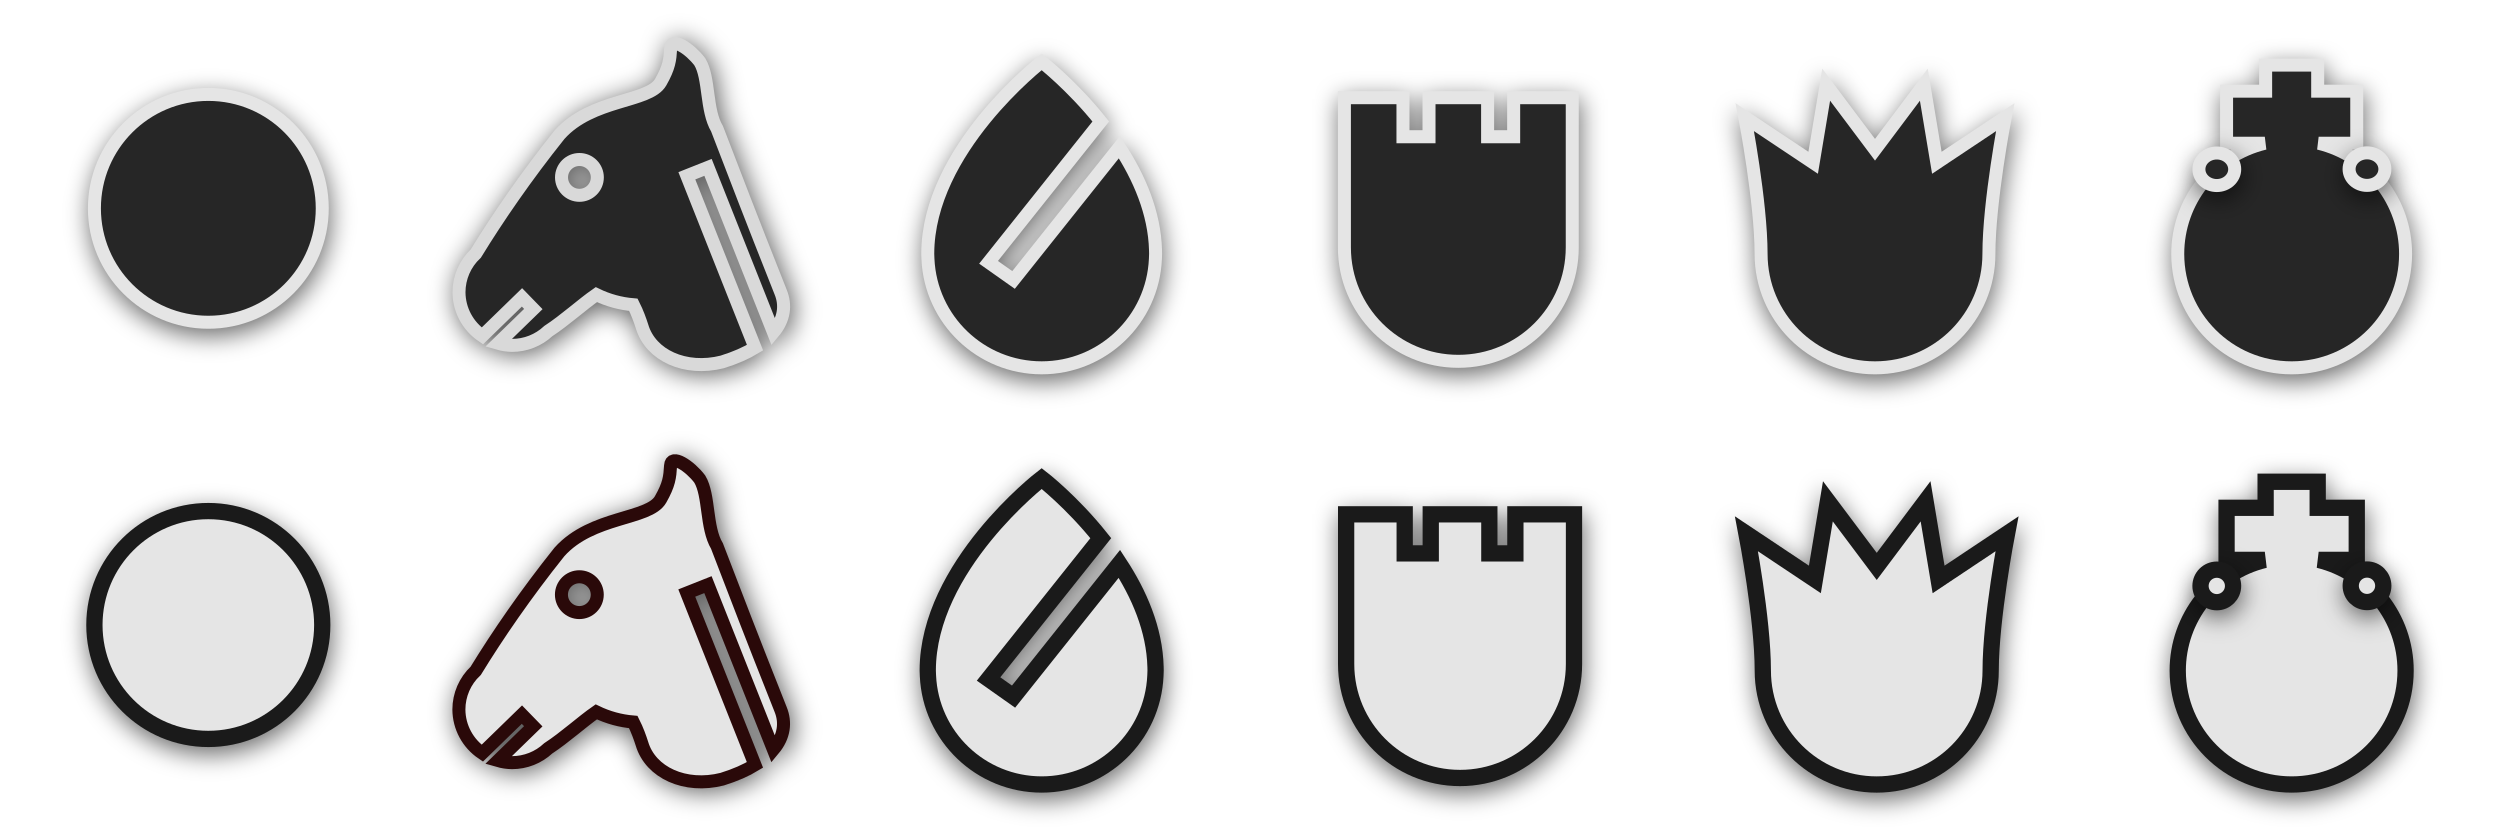
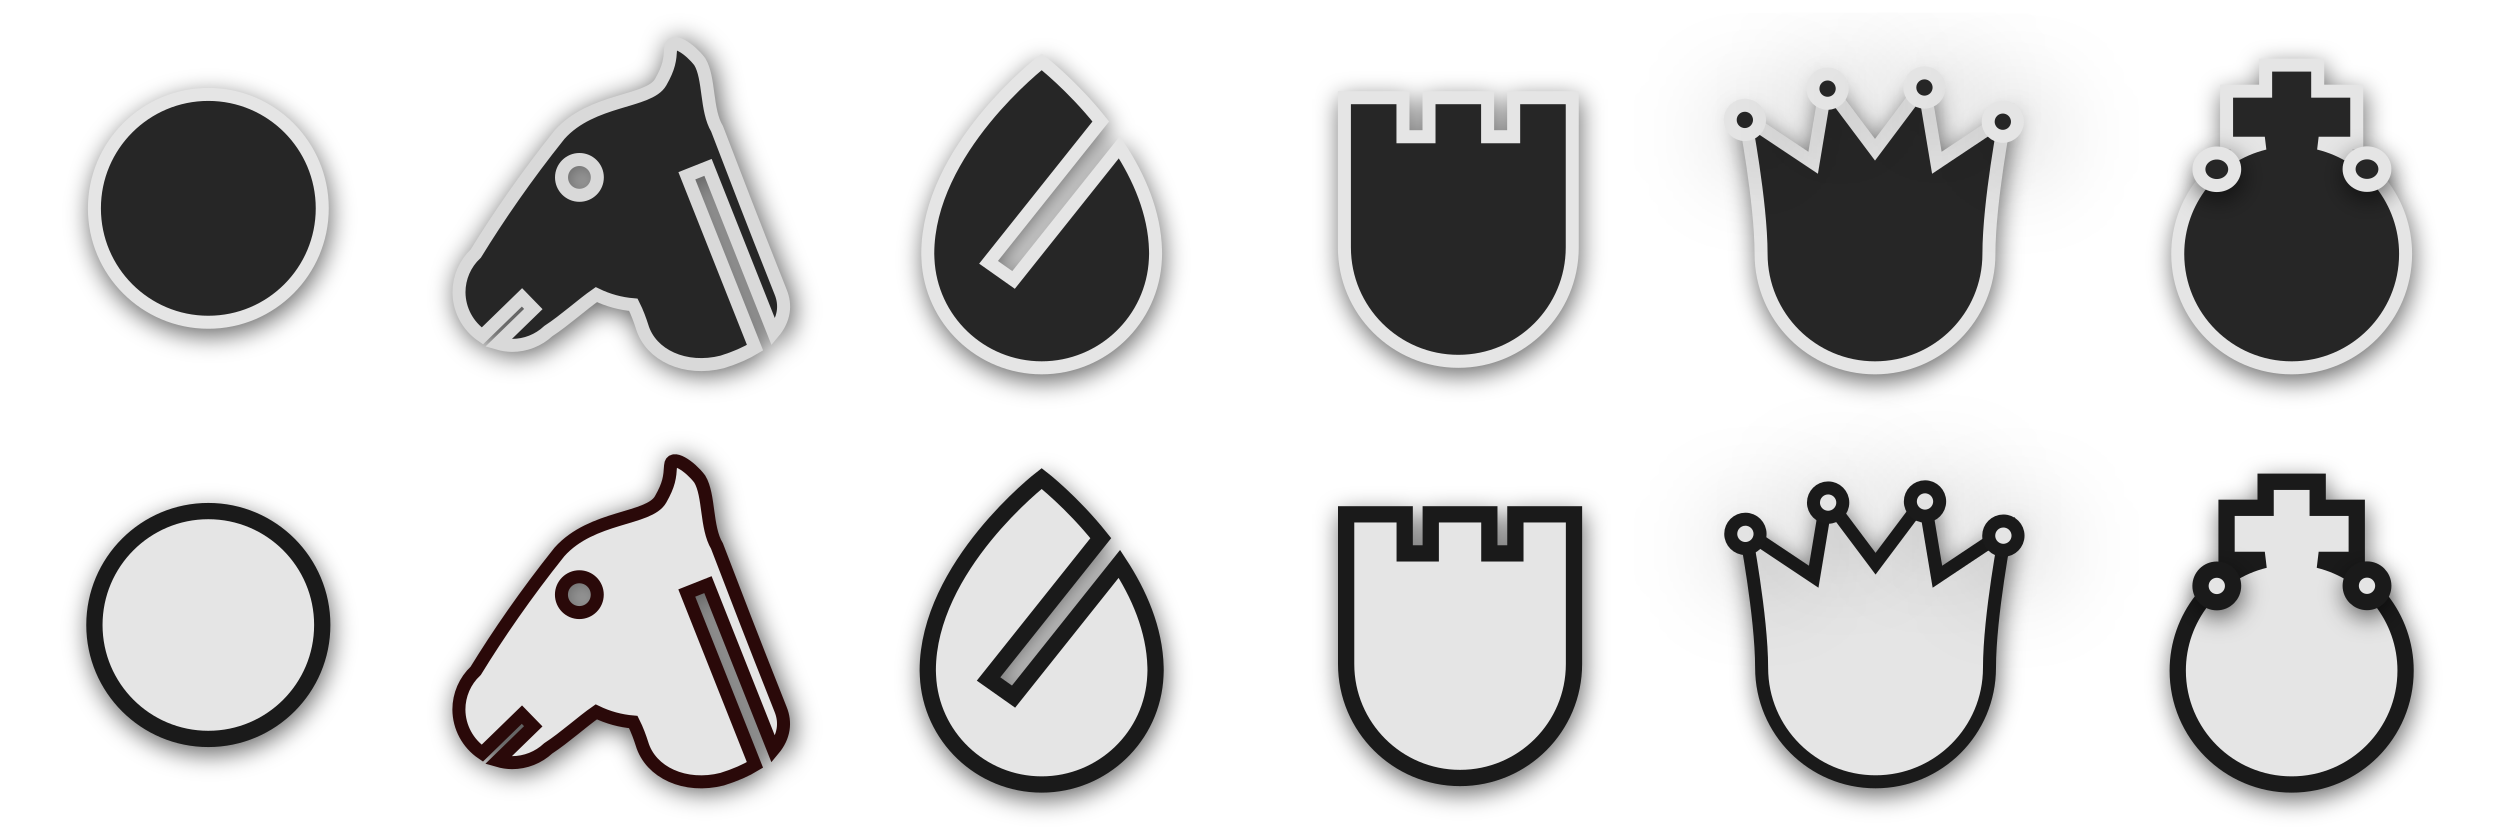
<svg xmlns="http://www.w3.org/2000/svg" width="768" height="256" viewBox="0 0 203.2 67.733" version="1.1" id="svg5">
  <defs id="defs2">
    <linearGradient id="linearGradient5292">
      <stop style="stop-color:#ffffff;stop-opacity:1;" offset="0" id="stop5290" />
    </linearGradient>
    <filter style="color-interpolation-filters:sRGB;" id="filter1542" x="-0.117" y="-0.117" width="1.244" height="1.27">
      <feFlood flood-opacity="0.588" flood-color="rgb(0,0,0)" result="flood" id="feFlood1532" />
      <feComposite in="flood" in2="SourceGraphic" operator="in" result="composite1" id="feComposite1534" />
      <feGaussianBlur in="composite1" stdDeviation="1" result="blur" id="feGaussianBlur1536" />
      <feOffset dx="0.129" dy="0.591" result="offset" id="feOffset1538" />
      <feComposite in="SourceGraphic" in2="offset" operator="over" result="composite2" id="feComposite1540" />
    </filter>
    <filter style="color-interpolation-filters:sRGB;" id="filter1554" x="-0.165" y="-0.165" width="1.338" height="1.362">
      <feFlood flood-opacity="0.588" flood-color="rgb(0,0,0)" result="flood" id="feFlood1544" />
      <feComposite in="flood" in2="SourceGraphic" operator="in" result="composite1" id="feComposite1546" />
      <feGaussianBlur in="composite1" stdDeviation="1" result="blur" id="feGaussianBlur1548" />
      <feOffset dx="0.129" dy="0.591" result="offset" id="feOffset1550" />
      <feComposite in="SourceGraphic" in2="offset" operator="over" result="composite2" id="feComposite1552" />
    </filter>
    <filter style="color-interpolation-filters:sRGB;" id="filter1566" x="-1.157" y="-1.157" width="3.363" height="3.537">
      <feFlood flood-opacity="0.588" flood-color="rgb(0,0,0)" result="flood" id="feFlood1556" />
      <feComposite in="flood" in2="SourceGraphic" operator="in" result="composite1" id="feComposite1558" />
      <feGaussianBlur in="composite1" stdDeviation="1" result="blur" id="feGaussianBlur1560" />
      <feOffset dx="0.129" dy="0.591" result="offset" id="feOffset1562" />
      <feComposite in="SourceGraphic" in2="offset" operator="over" result="composite2" id="feComposite1564" />
    </filter>
    <filter style="color-interpolation-filters:sRGB;" id="filter1578" x="-1.157" y="-1.157" width="3.363" height="3.537">
      <feFlood flood-opacity="0.588" flood-color="rgb(0,0,0)" result="flood" id="feFlood1568" />
      <feComposite in="flood" in2="SourceGraphic" operator="in" result="composite1" id="feComposite1570" />
      <feGaussianBlur in="composite1" stdDeviation="1" result="blur" id="feGaussianBlur1572" />
      <feOffset dx="0.129" dy="0.591" result="offset" id="feOffset1574" />
      <feComposite in="SourceGraphic" in2="offset" operator="over" result="composite2" id="feComposite1576" />
    </filter>
    <filter style="color-interpolation-filters:sRGB;" id="filter1590" x="-0.165" y="-0.124" width="1.338" height="1.273">
      <feFlood flood-opacity="0.588" flood-color="rgb(0,0,0)" result="flood" id="feFlood1580" />
      <feComposite in="flood" in2="SourceGraphic" operator="in" result="composite1" id="feComposite1582" />
      <feGaussianBlur in="composite1" stdDeviation="1" result="blur" id="feGaussianBlur1584" />
      <feOffset dx="0.129" dy="0.591" result="offset" id="feOffset1586" />
      <feComposite in="SourceGraphic" in2="offset" operator="over" result="composite2" id="feComposite1588" />
    </filter>
    <filter style="color-interpolation-filters:sRGB;" id="filter1602" x="-0.158" y="-0.175" width="1.322" height="1.334">
      <feFlood flood-opacity="0.588" flood-color="rgb(0,0,0)" result="flood" id="feFlood1592" />
      <feComposite in="flood" in2="SourceGraphic" operator="in" result="composite1" id="feComposite1594" />
      <feGaussianBlur in="composite1" stdDeviation="1" result="blur" id="feGaussianBlur1596" />
      <feOffset dx="0.129" dy="0.591" result="offset" id="feOffset1598" />
      <feComposite in="SourceGraphic" in2="offset" operator="over" result="composite2" id="feComposite1600" />
    </filter>
    <filter style="color-interpolation-filters:sRGB;" id="filter1614" x="-0.165" y="-0.143" width="1.338" height="1.313">
      <feFlood flood-opacity="0.588" flood-color="rgb(0,0,0)" result="flood" id="feFlood1604" />
      <feComposite in="flood" in2="SourceGraphic" operator="in" result="composite1" id="feComposite1606" />
      <feGaussianBlur in="composite1" stdDeviation="1" result="blur" id="feGaussianBlur1608" />
      <feOffset dx="0.129" dy="0.591" result="offset" id="feOffset1610" />
      <feComposite in="SourceGraphic" in2="offset" operator="over" result="composite2" id="feComposite1612" />
    </filter>
    <filter style="color-interpolation-filters:sRGB;" id="filter1626" x="-0.165" y="-0.13" width="1.338" height="1.277">
      <feFlood flood-opacity="0.588" flood-color="rgb(0,0,0)" result="flood" id="feFlood1616" />
      <feComposite in="flood" in2="SourceGraphic" operator="in" result="composite1" id="feComposite1618" />
      <feGaussianBlur in="composite1" stdDeviation="1" result="blur" id="feGaussianBlur1620" />
      <feOffset dx="0.129" dy="0.591" result="offset" id="feOffset1622" />
      <feComposite in="SourceGraphic" in2="offset" operator="over" result="composite2" id="feComposite1624" />
    </filter>
    <filter style="color-interpolation-filters:sRGB;" id="filter1638" x="-1.006" y="-1.107" width="3.057" height="3.437">
      <feFlood flood-opacity="0.588" flood-color="rgb(0,0,0)" result="flood" id="feFlood1628" />
      <feComposite in="flood" in2="SourceGraphic" operator="in" result="composite1" id="feComposite1630" />
      <feGaussianBlur in="composite1" stdDeviation="1" result="blur" id="feGaussianBlur1632" />
      <feOffset dx="0.129" dy="0.591" result="offset" id="feOffset1634" />
      <feComposite in="SourceGraphic" in2="offset" operator="over" result="composite2" id="feComposite1636" />
    </filter>
    <filter style="color-interpolation-filters:sRGB;" id="filter1650" x="-1.006" y="-1.107" width="3.057" height="3.437">
      <feFlood flood-opacity="0.588" flood-color="rgb(0,0,0)" result="flood" id="feFlood1640" />
      <feComposite in="flood" in2="SourceGraphic" operator="in" result="composite1" id="feComposite1642" />
      <feGaussianBlur in="composite1" stdDeviation="1" result="blur" id="feGaussianBlur1644" />
      <feOffset dx="0.129" dy="0.591" result="offset" id="feOffset1646" />
      <feComposite in="SourceGraphic" in2="offset" operator="over" result="composite2" id="feComposite1648" />
    </filter>
    <filter style="color-interpolation-filters:sRGB;" id="filter1662" x="-0.158" y="-0.119" width="1.323" height="1.262">
      <feFlood flood-opacity="0.588" flood-color="rgb(0,0,0)" result="flood" id="feFlood1652" />
      <feComposite in="flood" in2="SourceGraphic" operator="in" result="composite1" id="feComposite1654" />
      <feGaussianBlur in="composite1" stdDeviation="1" result="blur" id="feGaussianBlur1656" />
      <feOffset dx="0.129" dy="0.591" result="offset" id="feOffset1658" />
      <feComposite in="SourceGraphic" in2="offset" operator="over" result="composite2" id="feComposite1660" />
    </filter>
    <filter style="color-interpolation-filters:sRGB;" id="filter1674" x="-0.149" y="-0.161" width="1.305" height="1.314">
      <feFlood flood-opacity="0.588" flood-color="rgb(0,0,0)" result="flood" id="feFlood1664" />
      <feComposite in="flood" in2="SourceGraphic" operator="in" result="composite1" id="feComposite1666" />
      <feGaussianBlur in="composite1" stdDeviation="1" result="blur" id="feGaussianBlur1668" />
      <feOffset dx="0.129" dy="0.591" result="offset" id="feOffset1670" />
      <feComposite in="SourceGraphic" in2="offset" operator="over" result="composite2" id="feComposite1672" />
    </filter>
    <filter style="color-interpolation-filters:sRGB;" id="filter1686" x="-0.158" y="-0.137" width="1.323" height="1.301">
      <feFlood flood-opacity="0.588" flood-color="rgb(0,0,0)" result="flood" id="feFlood1676" />
      <feComposite in="flood" in2="SourceGraphic" operator="in" result="composite1" id="feComposite1678" />
      <feGaussianBlur in="composite1" stdDeviation="1" result="blur" id="feGaussianBlur1680" />
      <feOffset dx="0.129" dy="0.591" result="offset" id="feOffset1682" />
      <feComposite in="SourceGraphic" in2="offset" operator="over" result="composite2" id="feComposite1684" />
    </filter>
    <filter style="color-interpolation-filters:sRGB;" id="filter1698" x="-0.158" y="-0.158" width="1.323" height="1.348">
      <feFlood flood-opacity="0.588" flood-color="rgb(0,0,0)" result="flood" id="feFlood1688" />
      <feComposite in="flood" in2="SourceGraphic" operator="in" result="composite1" id="feComposite1690" />
      <feGaussianBlur in="composite1" stdDeviation="1" result="blur" id="feGaussianBlur1692" />
      <feOffset dx="0.129" dy="0.591" result="offset" id="feOffset1694" />
      <feComposite in="SourceGraphic" in2="offset" operator="over" result="composite2" id="feComposite1696" />
    </filter>
    <filter style="color-interpolation-filters:sRGB;" id="filter1710" x="-0.112" y="-0.112" width="1.233" height="1.257">
      <feFlood flood-opacity="0.588" flood-color="rgb(0,0,0)" result="flood" id="feFlood1700" />
      <feComposite in="flood" in2="SourceGraphic" operator="in" result="composite1" id="feComposite1702" />
      <feGaussianBlur in="composite1" stdDeviation="1" result="blur" id="feGaussianBlur1704" />
      <feOffset dx="0.129" dy="0.591" result="offset" id="feOffset1706" />
      <feComposite in="SourceGraphic" in2="offset" operator="over" result="composite2" id="feComposite1708" />
    </filter>
    <filter style="color-interpolation-filters:sRGB;" id="filter1722" x="-0.158" y="-0.123" width="1.323" height="1.265">
      <feFlood flood-opacity="0.588" flood-color="rgb(0,0,0)" result="flood" id="feFlood1712" />
      <feComposite in="flood" in2="SourceGraphic" operator="in" result="composite1" id="feComposite1714" />
      <feGaussianBlur in="composite1" stdDeviation="1" result="blur" id="feGaussianBlur1716" />
      <feOffset dx="0.129" dy="0.591" result="offset" id="feOffset1718" />
      <feComposite in="SourceGraphic" in2="offset" operator="over" result="composite2" id="feComposite1720" />
    </filter>
    <filter style="color-interpolation-filters:sRGB" id="filter1698-7" x="-0.13" y="-0.13" width="1.266" height="1.291">
      <feFlood flood-opacity="0.588" flood-color="rgb(0,0,0)" result="flood" id="feFlood1688-5" />
      <feComposite in="flood" in2="SourceGraphic" operator="in" result="composite1" id="feComposite1690-3" />
      <feGaussianBlur in="composite1" stdDeviation="1" result="blur" id="feGaussianBlur1692-5" />
      <feOffset dx="0.129" dy="0.591" result="offset" id="feOffset1694-6" />
      <feComposite in="SourceGraphic" in2="offset" operator="over" result="composite2" id="feComposite1696-2" />
    </filter>
    <filter style="color-interpolation-filters:sRGB;" id="filter4622" x="-0.12" y="-0.138" width="1.255" height="1.287">
      <feFlood flood-opacity="0.651" flood-color="rgb(0,0,0)" result="flood" id="feFlood4612" />
      <feComposite in="flood" in2="SourceGraphic" operator="in" result="composite1" id="feComposite4614" />
      <feGaussianBlur in="composite1" stdDeviation="4" result="blur" id="feGaussianBlur4616" />
      <feOffset dx="1" dy="1" result="offset" id="feOffset4618" />
      <feComposite in="SourceGraphic" in2="offset" operator="over" result="composite2" id="feComposite4620" />
    </filter>
    <filter style="color-interpolation-filters:sRGB" id="filter4622-0" x="-0.12" y="-0.138" width="1.255" height="1.287">
      <feFlood flood-opacity="0.651" flood-color="rgb(0,0,0)" result="flood" id="feFlood4612-9" />
      <feComposite in="flood" in2="SourceGraphic" operator="in" result="composite1" id="feComposite4614-3" />
      <feGaussianBlur in="composite1" stdDeviation="4" result="blur" id="feGaussianBlur4616-6" />
      <feOffset dx="1" dy="1" result="offset" id="feOffset4618-0" />
      <feComposite in="SourceGraphic" in2="offset" operator="over" result="composite2" id="feComposite4620-6" />
    </filter>
    <filter style="color-interpolation-filters:sRGB" id="filter4622-3" x="-0.116" y="-0.121" width="1.242" height="1.253">
      <feFlood flood-opacity="0.651" flood-color="rgb(0,0,0)" result="flood" id="feFlood4612-6" />
      <feComposite in="flood" in2="SourceGraphic" operator="in" result="composite1" id="feComposite4614-7" />
      <feGaussianBlur in="composite1" stdDeviation="4" result="blur" id="feGaussianBlur4616-5" />
      <feOffset dx="1" dy="1" result="offset" id="feOffset4618-3" />
      <feComposite in="SourceGraphic" in2="offset" operator="over" result="composite2" id="feComposite4620-5" />
    </filter>
    <filter style="color-interpolation-filters:sRGB" id="filter4622-3-9" x="-0.096" y="-0.111" width="1.203" height="1.234">
      <feFlood flood-opacity="0.651" flood-color="rgb(0,0,0)" result="flood" id="feFlood4612-6-3" />
      <feComposite in="flood" in2="SourceGraphic" operator="in" result="composite1" id="feComposite4614-7-6" />
      <feGaussianBlur in="composite1" stdDeviation="4" result="blur" id="feGaussianBlur4616-5-0" />
      <feOffset dx="1" dy="1" result="offset" id="feOffset4618-3-6" />
      <feComposite in="SourceGraphic" in2="offset" operator="over" result="composite2" id="feComposite4620-5-2" />
    </filter>
    <filter style="color-interpolation-filters:sRGB" id="filter4622-3-1" x="-0.116" y="-0.118" width="1.242" height="1.245">
      <feFlood flood-opacity="0.651" flood-color="rgb(0,0,0)" result="flood" id="feFlood4612-6-8" />
      <feComposite in="flood" in2="SourceGraphic" operator="in" result="composite1" id="feComposite4614-7-7" />
      <feGaussianBlur in="composite1" stdDeviation="4" result="blur" id="feGaussianBlur4616-5-9" />
      <feOffset dx="1" dy="1" result="offset" id="feOffset4618-3-2" />
      <feComposite in="SourceGraphic" in2="offset" operator="over" result="composite2" id="feComposite4620-5-0" />
    </filter>
    <filter style="color-interpolation-filters:sRGB" id="filter4622-3-1-3" x="-0.116" y="-0.118" width="1.242" height="1.245">
      <feFlood flood-opacity="0.651" flood-color="rgb(0,0,0)" result="flood" id="feFlood4612-6-8-6" />
      <feComposite in="flood" in2="SourceGraphic" operator="in" result="composite1" id="feComposite4614-7-7-7" />
      <feGaussianBlur in="composite1" stdDeviation="4" result="blur" id="feGaussianBlur4616-5-9-5" />
      <feOffset dx="1" dy="1" result="offset" id="feOffset4618-3-2-3" />
      <feComposite in="SourceGraphic" in2="offset" operator="over" result="composite2" id="feComposite4620-5-0-5" />
    </filter>
+     <filter style="color-interpolation-filters:sRGB;" id="filter1387" x="-4.254" y="-4.254" width="9.927" height="9.927">
+       <feFlood flood-opacity="0.616" flood-color="rgb(0,0,0)" result="flood" id="feFlood1377" />
+       <feComposite in="flood" in2="SourceGraphic" operator="in" result="composite1" id="feComposite1379" />
+       <feGaussianBlur in="composite1" stdDeviation="4" result="blur" id="feGaussianBlur1381" />
+       <feOffset dx="1" dy="1" result="offset" id="feOffset1383" />
+       <feComposite in="SourceGraphic" in2="offset" operator="over" result="composite2" id="feComposite1385" />
+     </filter>
+     <filter style="color-interpolation-filters:sRGB;" id="filter1399" x="-4.254" y="-4.254" width="9.927" height="9.927">
+       <feFlood flood-opacity="0.616" flood-color="rgb(0,0,0)" result="flood" id="feFlood1389" />
+       <feComposite in="flood" in2="SourceGraphic" operator="in" result="composite1" id="feComposite1391" />
+       <feGaussianBlur in="composite1" stdDeviation="4" result="blur" id="feGaussianBlur1393" />
+       <feOffset dx="1" dy="1" result="offset" id="feOffset1395" />
+       <feComposite in="SourceGraphic" in2="offset" operator="over" result="composite2" id="feComposite1397" />
+     </filter>
+     <filter style="color-interpolation-filters:sRGB;" id="filter1411" x="-4.254" y="-4.254" width="9.927" height="9.927">
+       <feFlood flood-opacity="0.616" flood-color="rgb(0,0,0)" result="flood" id="feFlood1401" />
+       <feComposite in="flood" in2="SourceGraphic" operator="in" result="composite1" id="feComposite1403" />
+       <feGaussianBlur in="composite1" stdDeviation="4" result="blur" id="feGaussianBlur1405" />
+       <feOffset dx="1" dy="1" result="offset" id="feOffset1407" />
+       <feComposite in="SourceGraphic" in2="offset" operator="over" result="composite2" id="feComposite1409" />
+     </filter>
+     <filter style="color-interpolation-filters:sRGB;" id="filter1423" x="-4.254" y="-4.254" width="9.927" height="9.927">
+       <feFlood flood-opacity="0.616" flood-color="rgb(0,0,0)" result="flood" id="feFlood1413" />
+       <feComposite in="flood" in2="SourceGraphic" operator="in" result="composite1" id="feComposite1415" />
+       <feGaussianBlur in="composite1" stdDeviation="4" result="blur" id="feGaussianBlur1417" />
+       <feOffset dx="1" dy="1" result="offset" id="feOffset1419" />
+       <feComposite in="SourceGraphic" in2="offset" operator="over" result="composite2" id="feComposite1421" />
+     </filter>
+     <filter style="color-interpolation-filters:sRGB" id="filter1674-5" x="-0.149" y="-0.161" width="1.305" height="1.314">
+       <feFlood flood-opacity="0.588" flood-color="rgb(0,0,0)" result="flood" id="feFlood1664-3" />
+       <feComposite in="flood" in2="SourceGraphic" operator="in" result="composite1" id="feComposite1666-5" />
+       <feGaussianBlur in="composite1" stdDeviation="1" result="blur" id="feGaussianBlur1668-6" />
+       <feOffset dx="0.129" dy="0.591" result="offset" id="feOffset1670-2" />
+       <feComposite in="SourceGraphic" in2="offset" operator="over" result="composite2" id="feComposite1672-9" />
+     </filter>
+     <filter style="color-interpolation-filters:sRGB" id="filter1411-1" x="-4.254" y="-4.254" width="9.927" height="9.927">
+       <feFlood flood-opacity="0.616" flood-color="rgb(0,0,0)" result="flood" id="feFlood1401-2" />
+       <feComposite in="flood" in2="SourceGraphic" operator="in" result="composite1" id="feComposite1403-7" />
+       <feGaussianBlur in="composite1" stdDeviation="4" result="blur" id="feGaussianBlur1405-0" />
+       <feOffset dx="1" dy="1" result="offset" id="feOffset1407-9" />
+       <feComposite in="SourceGraphic" in2="offset" operator="over" result="composite2" id="feComposite1409-3" />
+     </filter>
+     <filter style="color-interpolation-filters:sRGB" id="filter1399-6" x="-4.254" y="-4.254" width="9.927" height="9.927">
+       <feFlood flood-opacity="0.616" flood-color="rgb(0,0,0)" result="flood" id="feFlood1389-0" />
+       <feComposite in="flood" in2="SourceGraphic" operator="in" result="composite1" id="feComposite1391-6" />
+       <feGaussianBlur in="composite1" stdDeviation="4" result="blur" id="feGaussianBlur1393-2" />
+       <feOffset dx="1" dy="1" result="offset" id="feOffset1395-6" />
+       <feComposite in="SourceGraphic" in2="offset" operator="over" result="composite2" id="feComposite1397-1" />
+     </filter>
+     <filter style="color-interpolation-filters:sRGB" id="filter1387-8" x="-4.254" y="-4.254" width="9.927" height="9.927">
+       <feFlood flood-opacity="0.616" flood-color="rgb(0,0,0)" result="flood" id="feFlood1377-7" />
+       <feComposite in="flood" in2="SourceGraphic" operator="in" result="composite1" id="feComposite1379-9" />
+       <feGaussianBlur in="composite1" stdDeviation="4" result="blur" id="feGaussianBlur1381-2" />
+       <feOffset dx="1" dy="1" result="offset" id="feOffset1383-0" />
+       <feComposite in="SourceGraphic" in2="offset" operator="over" result="composite2" id="feComposite1385-2" />
+     </filter>
+     <filter style="color-interpolation-filters:sRGB" id="filter1423-3" x="-4.254" y="-4.254" width="9.927" height="9.927">
+       <feFlood flood-opacity="0.616" flood-color="rgb(0,0,0)" result="flood" id="feFlood1413-7" />
+       <feComposite in="flood" in2="SourceGraphic" operator="in" result="composite1" id="feComposite1415-5" />
+       <feGaussianBlur in="composite1" stdDeviation="4" result="blur" id="feGaussianBlur1417-9" />
+       <feOffset dx="1" dy="1" result="offset" id="feOffset1419-2" />
+       <feComposite in="SourceGraphic" in2="offset" operator="over" result="composite2" id="feComposite1421-2" />
+     </filter>
  </defs>
  <g id="layer1">
    <path id="path321" style="fill:#262626;fill-opacity:1;fill-rule:evenodd;stroke:#e5e5e5;stroke-width:1.058;stroke-miterlimit:4;stroke-dasharray:none;stroke-opacity:1;filter:url(#filter1722)" d="m 84.667,5.027 c 0,0 -9.26,7.144 -9.26,15.61 0,0.14 0.005,0.278 0.015,0.414 a 9.26,9.26 0 0 0 9.245,8.846 9.26,9.26 0 0 0 9.245,-8.846 c 0.01,-0.136 0.015,-0.274 0.015,-0.414 a 9.26,9.26 0 0 0 -0.005,-0.281 c -0.074,-3.077 -1.353,-5.97 -2.938,-8.395 L 82.381,22.754 80.349,21.32 89.472,9.875 C 87.1,6.905 84.667,5.027 84.667,5.027 Z" />
    <circle style="fill:#262626;fill-opacity:1;fill-rule:evenodd;stroke:#e5e5e5;stroke-width:1.058;stroke-miterlimit:4;stroke-dasharray:none;stroke-opacity:1;filter:url(#filter1698)" id="path321-75" cx="16.933" cy="16.933" r="9.26" />
    <path id="path321-35" style="fill:#262626;fill-opacity:1;fill-rule:evenodd;stroke:#e5e5e5;stroke-width:1.058;stroke-miterlimit:4;stroke-dasharray:none;stroke-opacity:1;filter:url(#filter1686)" d="m 109.273,7.938 v 3.175 3.969 5.027 a 9.26,9.26 0 0 0 9.26,9.26 9.26,9.26 0 0 0 9.26,-9.26 V 15.081 11.113 7.938 h -4.763 v 3.175 h -2.117 V 7.938 h -4.763 v 3.175 h -2.117 V 7.938 Z" />
    <path id="path321-9" style="fill:#262626;fill-opacity:1;fill-rule:evenodd;stroke:#e5e5e5;stroke-width:1.058;stroke-miterlimit:4;stroke-dasharray:none;stroke-opacity:1;filter:url(#filter1674)" d="m 148.431,6.879 -1.058,6.35 -5.556,-3.704 c 0,0 1.323,6.879 1.323,11.113 0,5.114 4.146,9.26 9.26,9.26 5.114,0 9.26,-4.146 9.26,-9.26 0,-4.233 1.323,-11.113 1.323,-11.113 L 157.427,13.229 156.369,6.879 152.4,12.171 Z" />
    <path id="path321-1" style="fill:#262626;fill-opacity:1;fill-rule:evenodd;stroke:#e5e5e5;stroke-width:1.058;stroke-miterlimit:4;stroke-dasharray:none;stroke-opacity:1;filter:url(#filter1662)" d="m 184.15,5.292 v 2.117 h -3.175 v 4.233 h 3.109 a 9.26,9.26 0 0 0 -7.078,8.996 9.26,9.26 0 0 0 9.26,9.26 9.26,9.26 0 0 0 9.26,-9.26 9.26,9.26 0 0 0 -7.065,-8.996 h 3.096 V 7.408 h -3.175 V 5.292 Z" />
    <ellipse style="fill:#262626;stroke:#e5e5e5;stroke-width:1.058;stroke-miterlimit:4;stroke-dasharray:none;stroke-opacity:1;filter:url(#filter1650);fill-opacity:1" id="path1330" cx="180.181" cy="13.758" rx="1.455" ry="1.323" />
    <ellipse style="fill:#262626;stroke:#e5e5e5;stroke-width:1.058;stroke-miterlimit:4;stroke-dasharray:none;stroke-opacity:1;filter:url(#filter1638);fill-opacity:1" id="path1330-6" cx="192.389" cy="13.746" rx="1.455" ry="1.323" />
    <path id="path321-2" style="fill:#e5e5e5;fill-opacity:1;fill-rule:evenodd;stroke:#1a1a1a;stroke-width:1.323;stroke-miterlimit:4;stroke-dasharray:none;stroke-opacity:1;filter:url(#filter1626)" d="m 84.667,38.894 c 0,0 -9.26,7.144 -9.26,15.61 0,0.14 0.005,0.278 0.015,0.414 a 9.26,9.26 0 0 0 9.245,8.846 9.26,9.26 0 0 0 9.245,-8.846 c 0.01,-0.136 0.015,-0.274 0.015,-0.414 a 9.26,9.26 0 0 0 -0.005,-0.281 c -0.074,-3.077 -1.353,-5.97 -2.938,-8.395 L 82.381,56.621 80.349,55.187 89.472,43.742 C 87.1,40.772 84.667,38.894 84.667,38.894 Z" />
    <path id="path321-35-0" style="fill:#e5e5e5;fill-opacity:1;fill-rule:evenodd;stroke:#1a1a1a;stroke-width:1.323;stroke-miterlimit:4;stroke-dasharray:none;stroke-opacity:1;filter:url(#filter1614)" d="m 109.414,41.804 v 3.175 3.969 5.027 a 9.26,9.26 0 0 0 9.26,9.26 9.26,9.26 0 0 0 9.26,-9.26 v -5.027 -3.969 -3.175 h -4.763 v 3.175 h -2.117 v -3.175 h -4.763 v 3.175 h -2.117 v -3.175 z" />
-     <path id="path321-9-6" style="fill:#e5e5e5;fill-opacity:1;fill-rule:evenodd;stroke:#1a1a1a;stroke-width:1.323;stroke-miterlimit:4;stroke-dasharray:none;stroke-opacity:1;filter:url(#filter1602)" d="m 148.572,40.746 -1.058,6.35 -5.556,-3.704 c 0,0 1.323,6.879 1.323,11.113 0,5.114 4.146,9.26 9.26,9.26 5.114,0 9.26,-4.146 9.26,-9.26 0,-4.233 1.323,-11.113 1.323,-11.113 l -5.556,3.704 -1.058,-6.35 -3.969,5.292 z" />
    <path id="path321-1-6" style="fill:#e5e5e5;fill-opacity:1;fill-rule:evenodd;stroke:#1a1a1a;stroke-width:1.323;stroke-miterlimit:4;stroke-dasharray:none;stroke-opacity:1;filter:url(#filter1590)" d="M 184.15,39.158 V 41.275 h -3.175 v 4.233 h 3.109 a 9.26,9.26 0 0 0 -7.078,8.996 9.26,9.26 0 0 0 9.26,9.26 9.26,9.26 0 0 0 9.26,-9.26 9.26,9.26 0 0 0 -7.065,-8.996 h 3.096 V 41.275 h -3.175 v -2.117 z" />
    <circle style="fill:#e5e5e5;fill-opacity:1;stroke:#1a1a1a;stroke-width:1.323;stroke-miterlimit:4;stroke-dasharray:none;stroke-opacity:1;filter:url(#filter1578)" id="path1330-1" cx="180.181" cy="47.625" r="1.323" />
    <circle style="fill:#e5e5e5;fill-opacity:1;stroke:#1a1a1a;stroke-width:1.323;stroke-miterlimit:4;stroke-dasharray:none;stroke-opacity:1;filter:url(#filter1566)" id="path1330-6-8" cx="192.39" cy="47.612" r="1.323" />
    <circle style="fill:#e5e5e5;fill-opacity:1;fill-rule:evenodd;stroke:#1a1a1a;stroke-width:1.323;stroke-miterlimit:4;stroke-dasharray:none;stroke-opacity:1;opacity:1;filter:url(#filter1554)" id="path321-75-7" cx="16.933" cy="50.8" r="9.26" />
    <path id="path1371-6-2" style="fill:#262626;fill-opacity:1;stroke:#d9d9d9;stroke-width:4;stroke-miterlimit:4;stroke-dasharray:none;stroke-opacity:1;filter:url(#filter4622-3-1)" d="m 237.025,-168.18 c -0.212,3.645 -0.454,5.804 -3.065,10.411 -3.584,6.325 -21.092,4.952 -31.092,16.157 -10.233,12.792 -19.005,25.577 -25.709,36.508 -3.293,3.083 -5.161,7.392 -5.162,11.902 0.037,5.377 2.722,10.39 7.178,13.4 l 12.18,-11.848 3.486,3.584 -10.826,10.531 c 1.395,0.404 2.839,0.619 4.291,0.641 4.137,-0.001 8.118,-1.574 11.139,-4.4 5.054,-3.291 10.447,-8.219 14.754,-11.203 3.565,1.736 7.421,2.794 11.373,3.121 1.219,2.401 2.103,4.922 2.66,6.67 2.637,8.889 13.269,13.757 24.637,10.889 4.071,-1.268 7.406,-2.754 10.078,-4.383 L 242,-129 l 6.506,-2.582 20.104,50.676 c 3.353,-4 3.842,-8.373 2.213,-12.354 C 261,-118 258,-126 251.283,-143.43 247.839,-149.156 249,-159 246,-164 c -3,-4 -8.763,-7.823 -8.975,-4.18 z M 209,-134 c 3.038,0 5.5,2.462 5.5,5.5 0,3.038 -2.462,5.5 -5.5,5.5 -3.038,0 -5.5,-2.462 -5.5,-5.5 0,-3.038 2.462,-5.5 5.5,-5.5 z" transform="matrix(0.2645833,0,0,0.2645833,-8.202084,48.41875)" />
    <path id="path1371-6-2-6" style="fill:#e5e5e5;fill-opacity:1;stroke:#2a0909;stroke-width:4;stroke-miterlimit:4;stroke-dasharray:none;stroke-opacity:1;filter:url(#filter4622-3-1-3)" d="m 237.025,-168.18 c -0.212,3.645 -0.454,5.804 -3.065,10.411 -3.584,6.325 -21.092,4.952 -31.092,16.157 -10.233,12.792 -19.005,25.577 -25.709,36.508 -3.293,3.083 -5.161,7.392 -5.162,11.902 0.037,5.377 2.722,10.39 7.178,13.4 l 12.18,-11.848 3.486,3.584 -10.826,10.531 c 1.395,0.404 2.839,0.619 4.291,0.641 4.137,-0.001 8.118,-1.574 11.139,-4.4 5.054,-3.291 10.447,-8.219 14.754,-11.203 3.565,1.736 7.421,2.794 11.373,3.121 1.219,2.401 2.103,4.922 2.66,6.67 2.637,8.889 13.269,13.757 24.637,10.889 4.071,-1.268 7.406,-2.754 10.078,-4.383 L 242,-129 l 6.506,-2.582 20.104,50.676 c 3.353,-4 3.842,-8.373 2.213,-12.354 C 261,-118 258,-126 251.283,-143.43 247.839,-149.156 249,-159 246,-164 c -3,-4 -8.763,-7.823 -8.975,-4.18 z M 209,-134 c 3.038,0 5.5,2.462 5.5,5.5 0,3.038 -2.462,5.5 -5.5,5.5 -3.038,0 -5.5,-2.462 -5.5,-5.5 0,-3.038 2.462,-5.5 5.5,-5.5 z" transform="matrix(0.2645833,0,0,0.2645833,-8.208598,82.33317)" />
+     <circle style="fill:#262626;fill-opacity:1;stroke:#e5e5e5;stroke-width:1.058;stroke-opacity:1;filter:url(#filter1411)" id="path1064" cx="141.821" cy="9.746" r="1.191" />
+     <circle style="fill:#262626;fill-opacity:1;stroke:#e5e5e5;stroke-width:1.058;stroke-opacity:1;filter:url(#filter1399)" id="path1064-3" cx="148.545" cy="7.204" r="1.191" />
+     <circle style="fill:#262626;fill-opacity:1;stroke:#e5e5e5;stroke-width:1.058;stroke-opacity:1;filter:url(#filter1387)" id="path1064-3-6" cx="156.419" cy="7.112" r="1.191" />
+     <circle style="fill:#262626;fill-opacity:1;stroke:#e5e5e5;stroke-width:1.058;stroke-opacity:1;filter:url(#filter1423)" id="path1064-3-6-7" cx="162.789" cy="9.891" r="1.191" />
+     <path id="path321-9-8" style="fill:#e5e5e5;fill-opacity:1;fill-rule:evenodd;stroke:#1a1a1a;stroke-width:1.058;stroke-miterlimit:4;stroke-dasharray:none;stroke-opacity:1;filter:url(#filter1674-5)" d="m 148.476,40.526 -1.058,6.35 -5.556,-3.704 c 0,0 1.323,6.879 1.323,11.113 0,5.114 4.146,9.26 9.26,9.26 5.114,0 9.26,-4.146 9.26,-9.26 0,-4.233 1.323,-11.113 1.323,-11.113 l -5.556,3.704 -1.058,-6.35 -3.969,5.292 z" />
+     <circle style="fill:#e5e5e5;fill-opacity:1;stroke:#1a1a1a;stroke-width:1.058;stroke-opacity:1;filter:url(#filter1411-1)" id="path1064-9" cx="141.866" cy="43.393" r="1.191" />
+     <circle style="fill:#e5e5e5;fill-opacity:1;stroke:#1a1a1a;stroke-width:1.058;stroke-opacity:1;filter:url(#filter1399-6)" id="path1064-3-7" cx="148.59" cy="40.851" r="1.191" />
+     <circle style="fill:#e5e5e5;fill-opacity:1;stroke:#1a1a1a;stroke-width:1.058;stroke-opacity:1;filter:url(#filter1387-8)" id="path1064-3-6-3" cx="156.464" cy="40.759" r="1.191" />
+     <circle style="fill:#e5e5e5;fill-opacity:1;stroke:#1a1a1a;stroke-width:1.058;stroke-opacity:1;filter:url(#filter1423-3)" id="path1064-3-6-7-6" cx="162.834" cy="43.538" r="1.191" />
  </g>
</svg>
